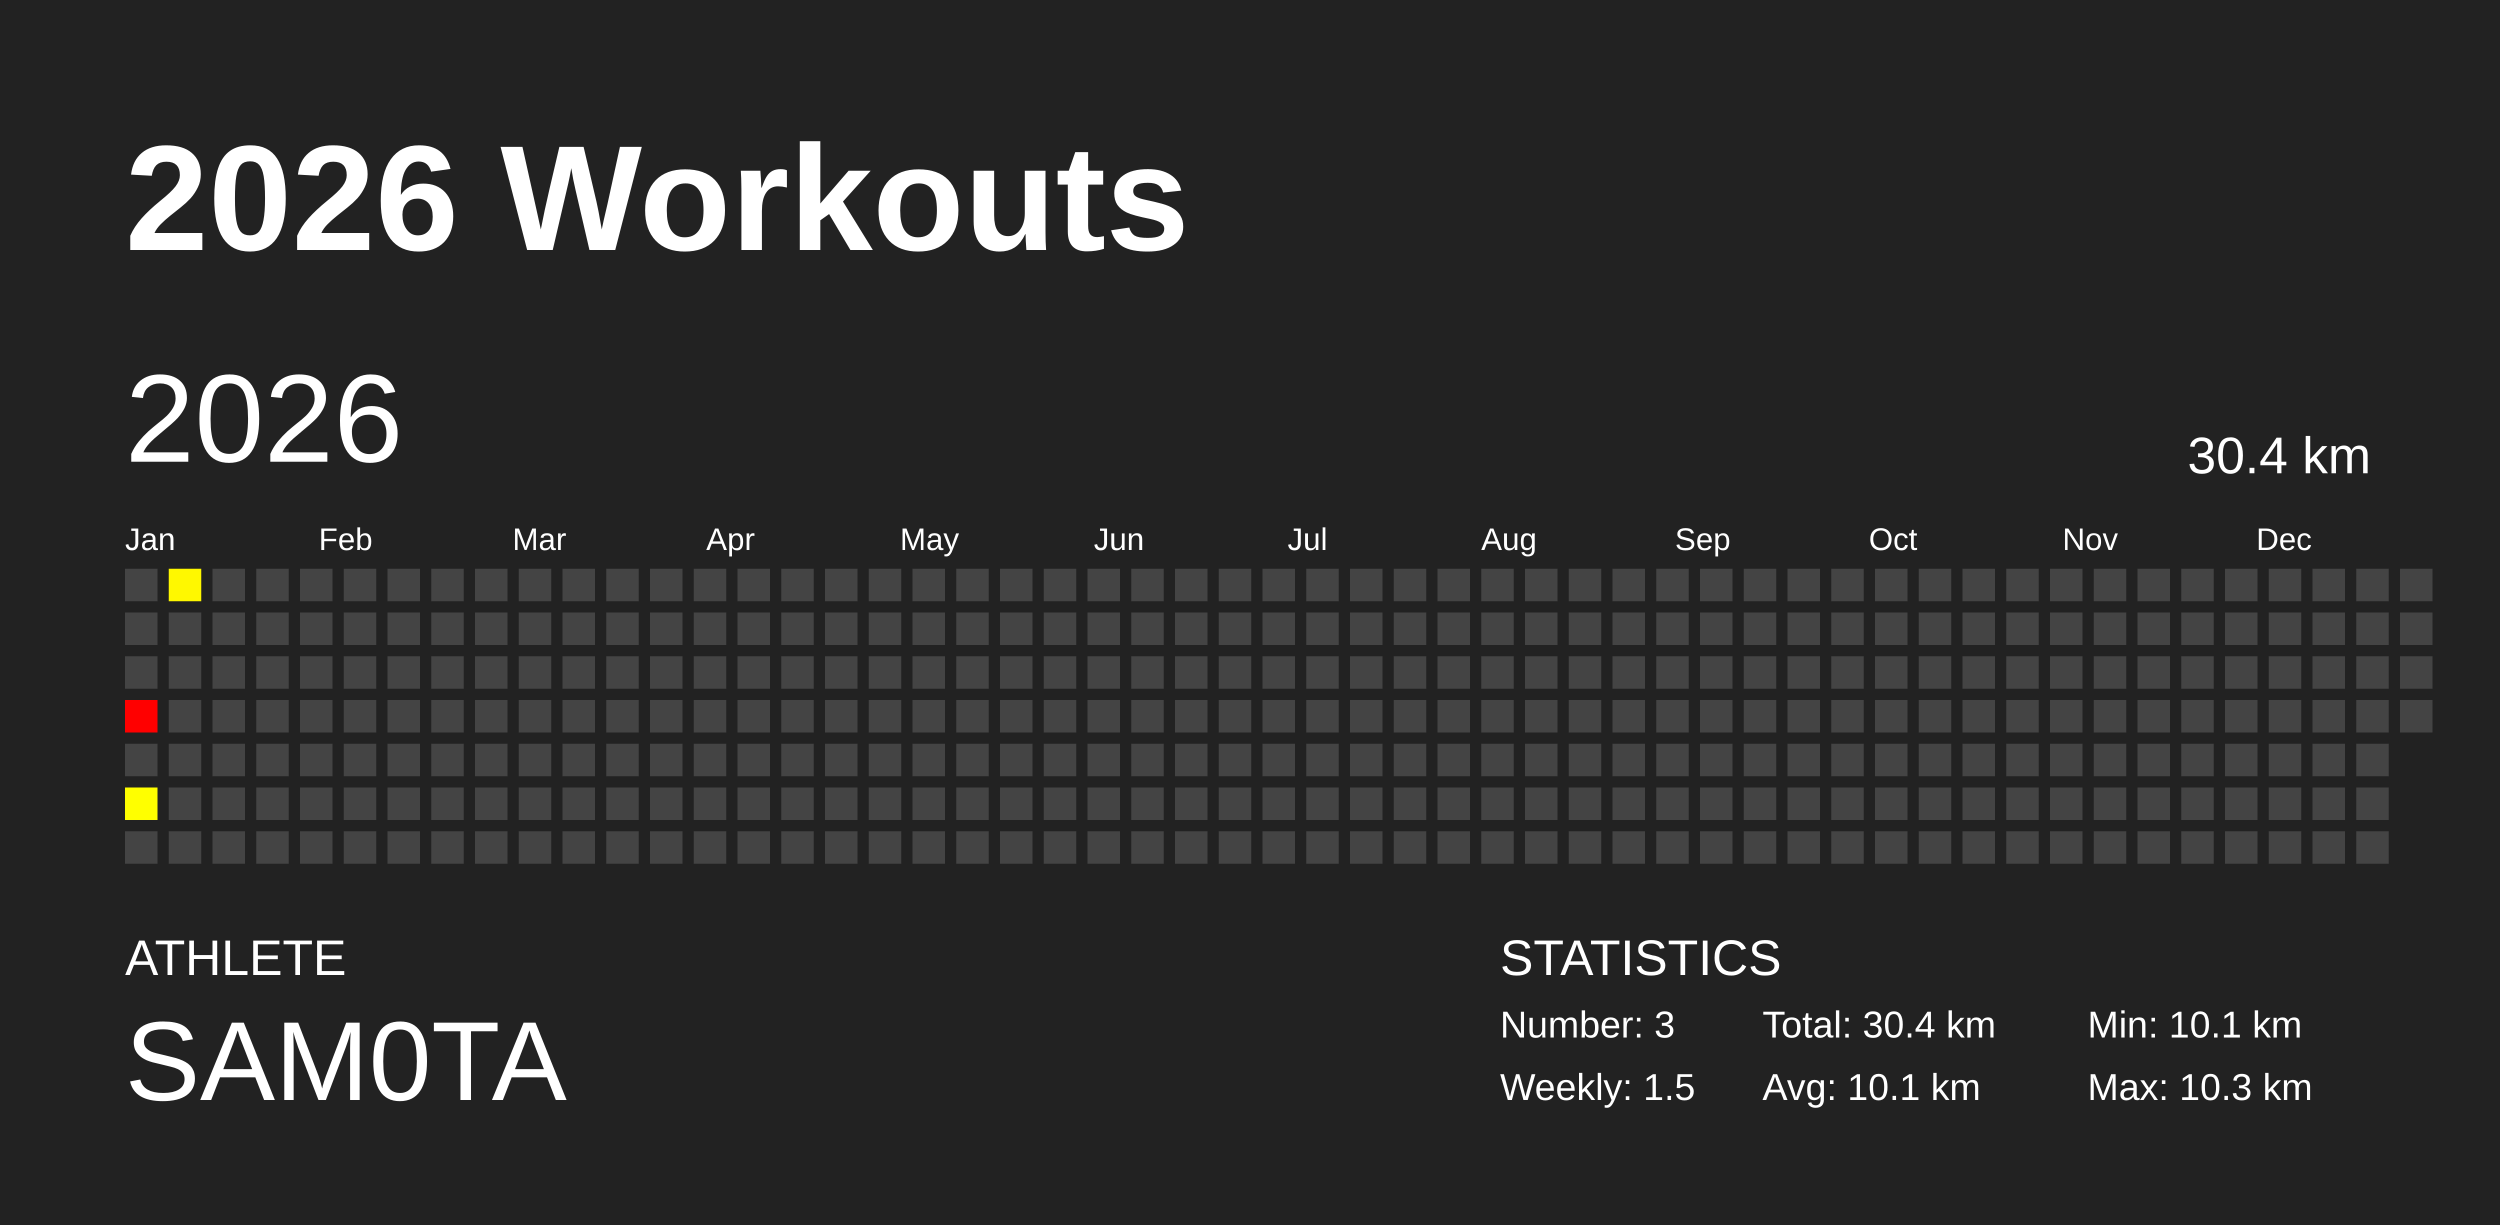
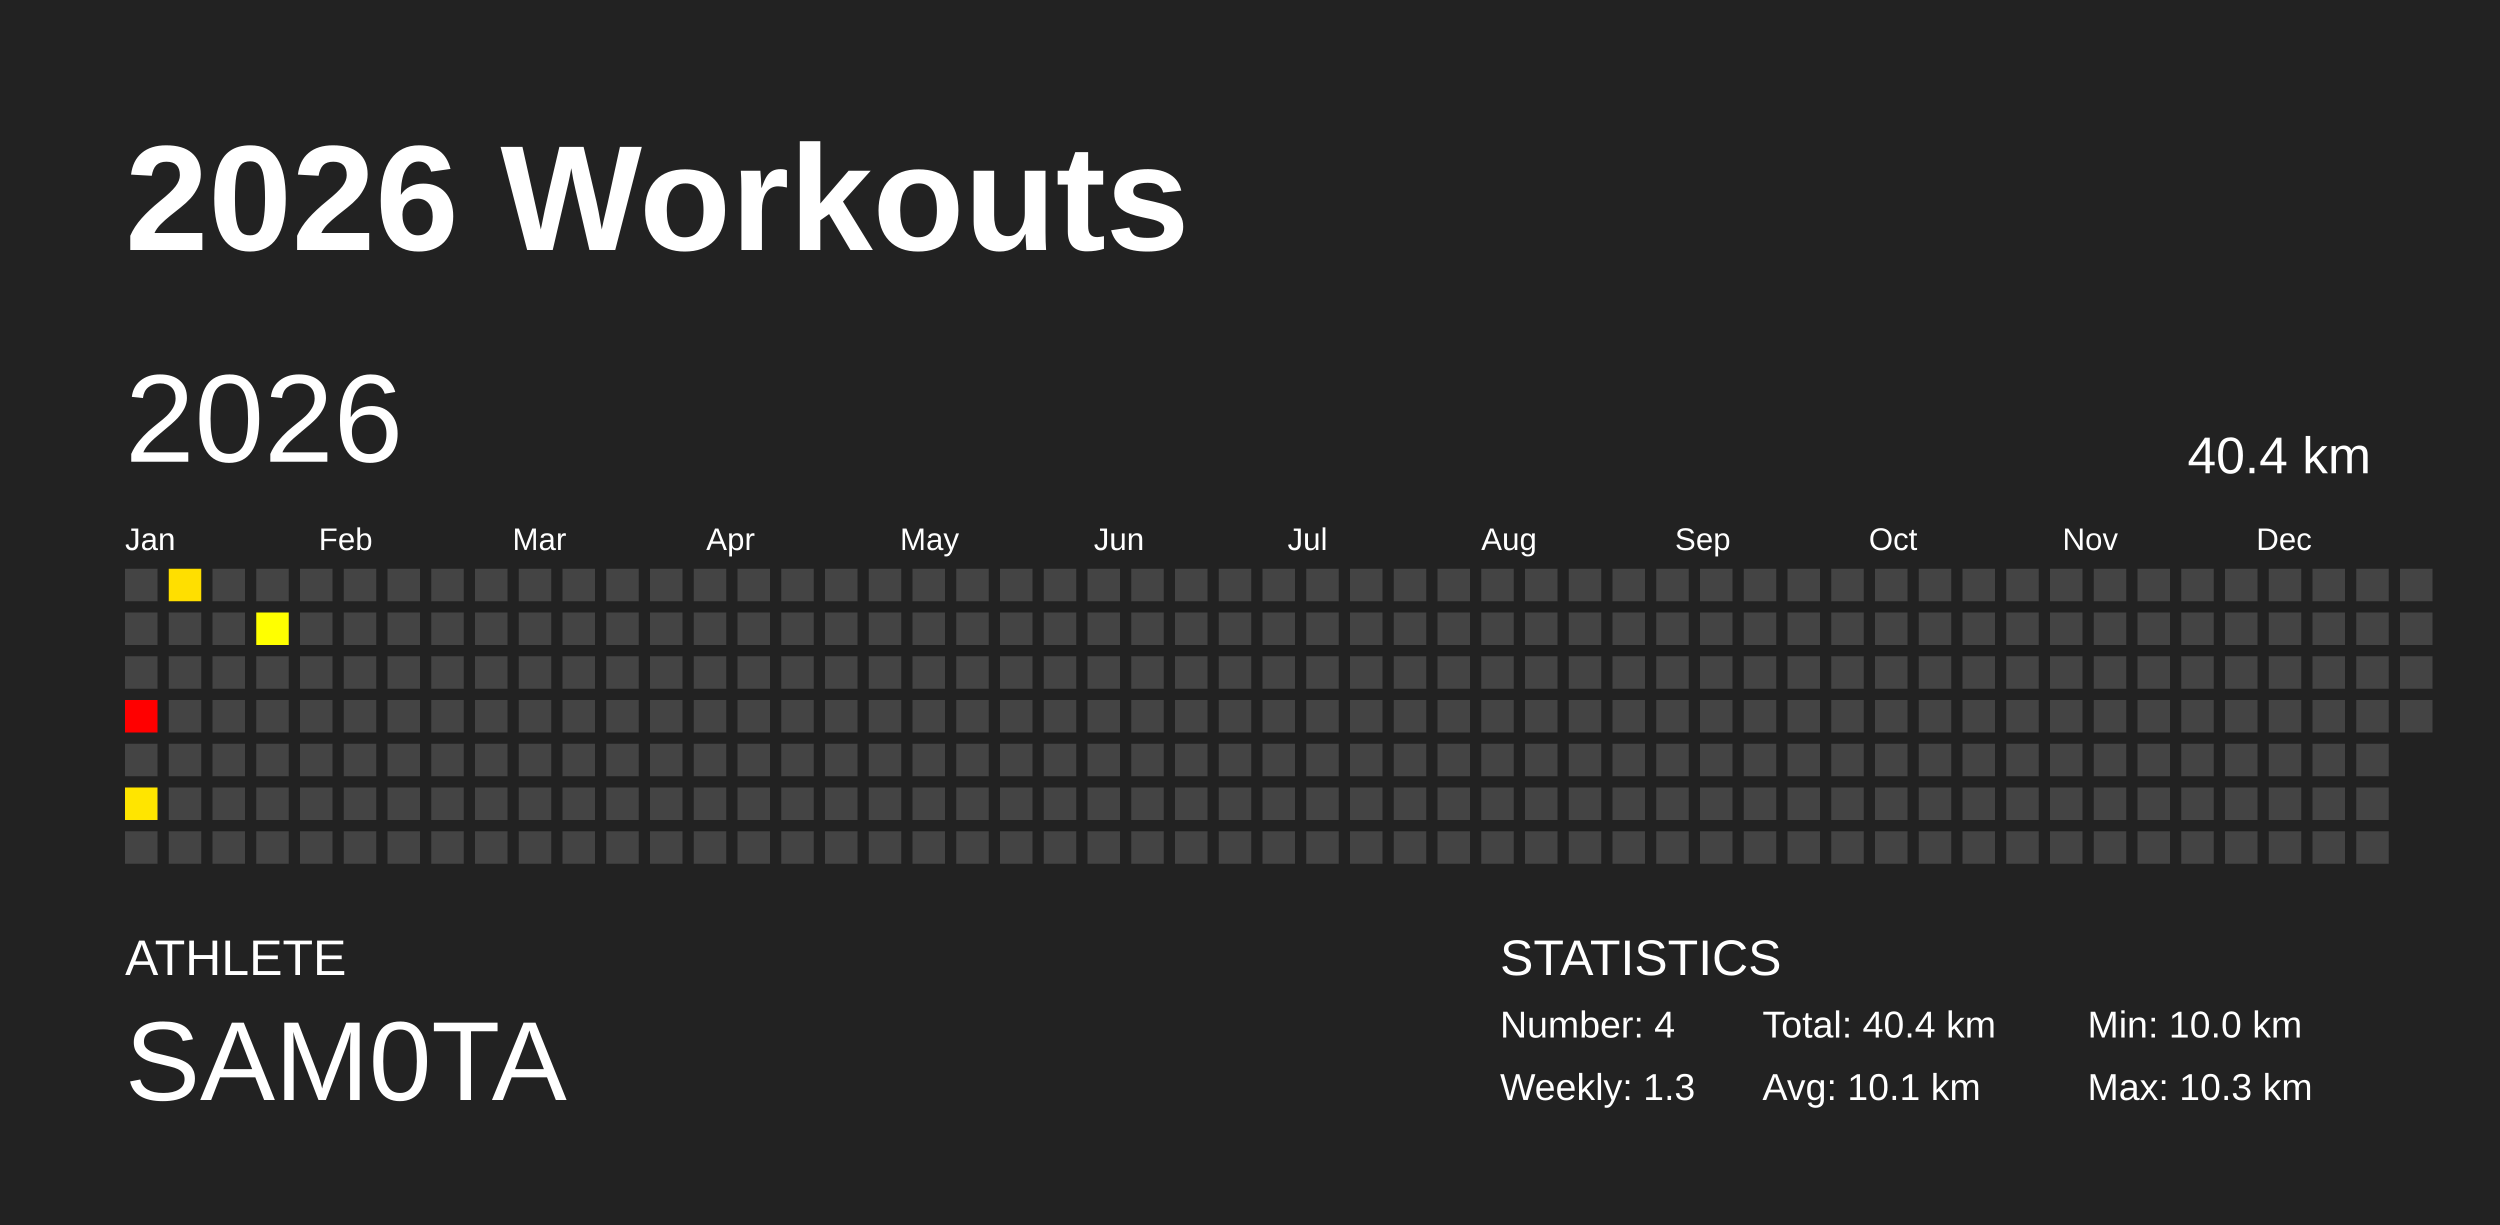
<svg xmlns="http://www.w3.org/2000/svg" baseProfile="full" height="98mm" version="1.1" viewBox="0,0,200,98" width="200mm">
  <defs />
  <rect fill="#222222" height="98" width="200" x="0" y="0" />
  <text fill="#FFFFFF" style="font-size:12px; font-family:Arial; font-weight:bold;" x="10" y="20">2026 Workouts</text>
  <text fill="#FFFFFF" style="font-size:4px; font-family:Arial" x="10" y="78">ATHLETE</text>
  <text fill="#FFFFFF" style="font-size:9px; font-family:Arial" x="10" y="88">SAM0TA</text>
  <text fill="#FFFFFF" style="font-size:4px; font-family:Arial" x="120" y="78">STATISTICS</text>
-   <text fill="#FFFFFF" style="font-size:3px; font-family:Arial" x="120" y="83">Number: 3</text>
-   <text fill="#FFFFFF" style="font-size:3px; font-family:Arial" x="120" y="88">Weekly: 1.5</text>
-   <text fill="#FFFFFF" style="font-size:3px; font-family:Arial" x="141" y="83">Total: 30.4 km</text>
+   <text fill="#FFFFFF" style="font-size:3px; font-family:Arial" x="120" y="83">Number: 4</text>
+   <text fill="#FFFFFF" style="font-size:3px; font-family:Arial" x="120" y="88">Weekly: 1.3</text>
+   <text fill="#FFFFFF" style="font-size:3px; font-family:Arial" x="141" y="83">Total: 40.4 km</text>
  <text fill="#FFFFFF" style="font-size:3px; font-family:Arial" x="141" y="88">Avg: 10.1 km</text>
-   <text fill="#FFFFFF" style="font-size:3px; font-family:Arial" x="167" y="83">Min: 10.1 km</text>
+   <text fill="#FFFFFF" style="font-size:3px; font-family:Arial" x="167" y="83">Min: 10.0 km</text>
  <text fill="#FFFFFF" style="font-size:3px; font-family:Arial" x="167" y="88">Max: 10.3 km</text>
  <text dominant-baseline="hanging" fill="#FFFFFF" style="font-size:10.0px; font-family:Arial;" x="10" y="30">2026</text>
-   <text dominant-baseline="hanging" fill="#FFFFFF" style="font-size:4.125px; font-family:Arial;" x="175" y="35">30.4 km</text>
+   <text dominant-baseline="hanging" fill="#FFFFFF" style="font-size:4.125px; font-family:Arial;" x="175" y="35">40.4 km</text>
  <text fill="#FFFFFF" style="font-size:2.5px; font-family:Arial" x="10.0" y="44">Jan</text>
  <text fill="#FFFFFF" style="font-size:2.5px; font-family:Arial" x="25.5" y="44">Feb</text>
  <text fill="#FFFFFF" style="font-size:2.5px; font-family:Arial" x="41.0" y="44">Mar</text>
  <text fill="#FFFFFF" style="font-size:2.5px; font-family:Arial" x="56.5" y="44">Apr</text>
  <text fill="#FFFFFF" style="font-size:2.5px; font-family:Arial" x="72.0" y="44">May</text>
  <text fill="#FFFFFF" style="font-size:2.5px; font-family:Arial" x="87.5" y="44">Jun</text>
  <text fill="#FFFFFF" style="font-size:2.5px; font-family:Arial" x="103.0" y="44">Jul</text>
  <text fill="#FFFFFF" style="font-size:2.5px; font-family:Arial" x="118.5" y="44">Aug</text>
  <text fill="#FFFFFF" style="font-size:2.5px; font-family:Arial" x="134.0" y="44">Sep</text>
  <text fill="#FFFFFF" style="font-size:2.5px; font-family:Arial" x="149.5" y="44">Oct</text>
  <text fill="#FFFFFF" style="font-size:2.5px; font-family:Arial" x="165.0" y="44">Nov</text>
  <text fill="#FFFFFF" style="font-size:2.5px; font-family:Arial" x="180.5" y="44">Dec</text>
  <rect fill="#444444" height="2.6" width="2.6" x="10.0" y="45.5" />
  <rect fill="#444444" height="2.6" width="2.6" x="10.0" y="49.0" />
  <rect fill="#444444" height="2.6" width="2.6" x="10.0" y="52.5" />
  <rect fill="#ff0000" height="2.6" width="2.6" x="10.0" y="56.0" />
  <rect fill="#444444" height="2.6" width="2.6" x="10.0" y="59.5" />
-   <rect fill="#ffff00" height="2.6" width="2.6" x="10.0" y="63.0" />
+   <rect fill="#ffe500" height="2.6" width="2.6" x="10.0" y="63.0" />
  <rect fill="#444444" height="2.6" width="2.6" x="10.0" y="66.5" />
-   <rect fill="#fff800" height="2.6" width="2.6" x="13.5" y="45.5" />
+   <rect fill="#ffdf00" height="2.6" width="2.6" x="13.5" y="45.5" />
  <rect fill="#444444" height="2.6" width="2.6" x="13.5" y="49.0" />
  <rect fill="#444444" height="2.6" width="2.6" x="13.5" y="52.5" />
  <rect fill="#444444" height="2.6" width="2.6" x="13.5" y="56.0" />
  <rect fill="#444444" height="2.6" width="2.6" x="13.5" y="59.5" />
  <rect fill="#444444" height="2.6" width="2.6" x="13.5" y="63.0" />
  <rect fill="#444444" height="2.6" width="2.6" x="13.5" y="66.5" />
  <rect fill="#444444" height="2.6" width="2.6" x="17.0" y="45.5" />
  <rect fill="#444444" height="2.6" width="2.6" x="17.0" y="49.0" />
  <rect fill="#444444" height="2.6" width="2.6" x="17.0" y="52.5" />
  <rect fill="#444444" height="2.6" width="2.6" x="17.0" y="56.0" />
  <rect fill="#444444" height="2.6" width="2.6" x="17.0" y="59.5" />
  <rect fill="#444444" height="2.6" width="2.6" x="17.0" y="63.0" />
  <rect fill="#444444" height="2.6" width="2.6" x="17.0" y="66.5" />
  <rect fill="#444444" height="2.6" width="2.6" x="20.5" y="45.5" />
-   <rect fill="#444444" height="2.6" width="2.6" x="20.5" y="49.0" />
+   <rect fill="#ffff00" height="2.6" width="2.6" x="20.5" y="49.0" />
  <rect fill="#444444" height="2.6" width="2.6" x="20.5" y="52.5" />
  <rect fill="#444444" height="2.6" width="2.6" x="20.5" y="56.0" />
  <rect fill="#444444" height="2.6" width="2.6" x="20.5" y="59.5" />
  <rect fill="#444444" height="2.6" width="2.6" x="20.5" y="63.0" />
  <rect fill="#444444" height="2.6" width="2.6" x="20.5" y="66.5" />
  <rect fill="#444444" height="2.6" width="2.6" x="24.0" y="45.5" />
  <rect fill="#444444" height="2.6" width="2.6" x="24.0" y="49.0" />
  <rect fill="#444444" height="2.6" width="2.6" x="24.0" y="52.5" />
  <rect fill="#444444" height="2.6" width="2.6" x="24.0" y="56.0" />
  <rect fill="#444444" height="2.6" width="2.6" x="24.0" y="59.5" />
  <rect fill="#444444" height="2.6" width="2.6" x="24.0" y="63.0" />
  <rect fill="#444444" height="2.6" width="2.6" x="24.0" y="66.5" />
  <rect fill="#444444" height="2.6" width="2.6" x="27.5" y="45.5" />
  <rect fill="#444444" height="2.6" width="2.6" x="27.5" y="49.0" />
  <rect fill="#444444" height="2.6" width="2.6" x="27.5" y="52.5" />
  <rect fill="#444444" height="2.6" width="2.6" x="27.5" y="56.0" />
  <rect fill="#444444" height="2.6" width="2.6" x="27.5" y="59.5" />
  <rect fill="#444444" height="2.6" width="2.6" x="27.5" y="63.0" />
  <rect fill="#444444" height="2.6" width="2.6" x="27.5" y="66.5" />
  <rect fill="#444444" height="2.6" width="2.6" x="31.0" y="45.5" />
  <rect fill="#444444" height="2.6" width="2.6" x="31.0" y="49.0" />
  <rect fill="#444444" height="2.6" width="2.6" x="31.0" y="52.5" />
  <rect fill="#444444" height="2.6" width="2.6" x="31.0" y="56.0" />
  <rect fill="#444444" height="2.6" width="2.6" x="31.0" y="59.5" />
  <rect fill="#444444" height="2.6" width="2.6" x="31.0" y="63.0" />
  <rect fill="#444444" height="2.6" width="2.6" x="31.0" y="66.5" />
  <rect fill="#444444" height="2.6" width="2.6" x="34.5" y="45.5" />
  <rect fill="#444444" height="2.6" width="2.6" x="34.5" y="49.0" />
  <rect fill="#444444" height="2.6" width="2.6" x="34.5" y="52.5" />
  <rect fill="#444444" height="2.6" width="2.6" x="34.5" y="56.0" />
  <rect fill="#444444" height="2.6" width="2.6" x="34.5" y="59.5" />
  <rect fill="#444444" height="2.6" width="2.6" x="34.5" y="63.0" />
  <rect fill="#444444" height="2.6" width="2.6" x="34.5" y="66.5" />
  <rect fill="#444444" height="2.6" width="2.6" x="38.0" y="45.5" />
  <rect fill="#444444" height="2.6" width="2.6" x="38.0" y="49.0" />
  <rect fill="#444444" height="2.6" width="2.6" x="38.0" y="52.5" />
  <rect fill="#444444" height="2.6" width="2.6" x="38.0" y="56.0" />
  <rect fill="#444444" height="2.6" width="2.6" x="38.0" y="59.5" />
  <rect fill="#444444" height="2.6" width="2.6" x="38.0" y="63.0" />
  <rect fill="#444444" height="2.6" width="2.6" x="38.0" y="66.5" />
  <rect fill="#444444" height="2.6" width="2.6" x="41.5" y="45.5" />
  <rect fill="#444444" height="2.6" width="2.6" x="41.5" y="49.0" />
  <rect fill="#444444" height="2.6" width="2.6" x="41.5" y="52.5" />
  <rect fill="#444444" height="2.6" width="2.6" x="41.5" y="56.0" />
  <rect fill="#444444" height="2.6" width="2.6" x="41.5" y="59.5" />
  <rect fill="#444444" height="2.6" width="2.6" x="41.5" y="63.0" />
  <rect fill="#444444" height="2.6" width="2.6" x="41.5" y="66.5" />
  <rect fill="#444444" height="2.6" width="2.6" x="45.0" y="45.5" />
  <rect fill="#444444" height="2.6" width="2.6" x="45.0" y="49.0" />
  <rect fill="#444444" height="2.6" width="2.6" x="45.0" y="52.5" />
  <rect fill="#444444" height="2.6" width="2.6" x="45.0" y="56.0" />
  <rect fill="#444444" height="2.6" width="2.6" x="45.0" y="59.5" />
  <rect fill="#444444" height="2.6" width="2.6" x="45.0" y="63.0" />
  <rect fill="#444444" height="2.6" width="2.6" x="45.0" y="66.5" />
  <rect fill="#444444" height="2.6" width="2.6" x="48.5" y="45.5" />
  <rect fill="#444444" height="2.6" width="2.6" x="48.5" y="49.0" />
  <rect fill="#444444" height="2.6" width="2.6" x="48.5" y="52.5" />
  <rect fill="#444444" height="2.6" width="2.6" x="48.5" y="56.0" />
  <rect fill="#444444" height="2.6" width="2.6" x="48.5" y="59.5" />
  <rect fill="#444444" height="2.6" width="2.6" x="48.5" y="63.0" />
  <rect fill="#444444" height="2.6" width="2.6" x="48.5" y="66.5" />
  <rect fill="#444444" height="2.6" width="2.6" x="52.0" y="45.5" />
  <rect fill="#444444" height="2.6" width="2.6" x="52.0" y="49.0" />
  <rect fill="#444444" height="2.6" width="2.6" x="52.0" y="52.5" />
  <rect fill="#444444" height="2.6" width="2.6" x="52.0" y="56.0" />
  <rect fill="#444444" height="2.6" width="2.6" x="52.0" y="59.5" />
  <rect fill="#444444" height="2.6" width="2.6" x="52.0" y="63.0" />
  <rect fill="#444444" height="2.6" width="2.6" x="52.0" y="66.5" />
  <rect fill="#444444" height="2.6" width="2.6" x="55.5" y="45.5" />
  <rect fill="#444444" height="2.6" width="2.6" x="55.5" y="49.0" />
  <rect fill="#444444" height="2.6" width="2.6" x="55.5" y="52.5" />
  <rect fill="#444444" height="2.6" width="2.6" x="55.5" y="56.0" />
  <rect fill="#444444" height="2.6" width="2.6" x="55.5" y="59.5" />
  <rect fill="#444444" height="2.6" width="2.6" x="55.5" y="63.0" />
  <rect fill="#444444" height="2.6" width="2.6" x="55.5" y="66.5" />
  <rect fill="#444444" height="2.6" width="2.6" x="59.0" y="45.5" />
  <rect fill="#444444" height="2.6" width="2.6" x="59.0" y="49.0" />
  <rect fill="#444444" height="2.6" width="2.6" x="59.0" y="52.5" />
  <rect fill="#444444" height="2.6" width="2.6" x="59.0" y="56.0" />
  <rect fill="#444444" height="2.6" width="2.6" x="59.0" y="59.5" />
  <rect fill="#444444" height="2.6" width="2.6" x="59.0" y="63.0" />
  <rect fill="#444444" height="2.6" width="2.6" x="59.0" y="66.5" />
  <rect fill="#444444" height="2.6" width="2.6" x="62.5" y="45.5" />
  <rect fill="#444444" height="2.6" width="2.6" x="62.5" y="49.0" />
  <rect fill="#444444" height="2.6" width="2.6" x="62.5" y="52.5" />
  <rect fill="#444444" height="2.6" width="2.6" x="62.5" y="56.0" />
  <rect fill="#444444" height="2.6" width="2.6" x="62.5" y="59.5" />
  <rect fill="#444444" height="2.6" width="2.6" x="62.5" y="63.0" />
  <rect fill="#444444" height="2.6" width="2.6" x="62.5" y="66.5" />
  <rect fill="#444444" height="2.6" width="2.6" x="66.0" y="45.5" />
  <rect fill="#444444" height="2.6" width="2.6" x="66.0" y="49.0" />
  <rect fill="#444444" height="2.6" width="2.6" x="66.0" y="52.5" />
  <rect fill="#444444" height="2.6" width="2.6" x="66.0" y="56.0" />
  <rect fill="#444444" height="2.6" width="2.6" x="66.0" y="59.5" />
  <rect fill="#444444" height="2.6" width="2.6" x="66.0" y="63.0" />
  <rect fill="#444444" height="2.6" width="2.6" x="66.0" y="66.5" />
  <rect fill="#444444" height="2.6" width="2.6" x="69.5" y="45.5" />
  <rect fill="#444444" height="2.6" width="2.6" x="69.5" y="49.0" />
  <rect fill="#444444" height="2.6" width="2.6" x="69.5" y="52.5" />
  <rect fill="#444444" height="2.6" width="2.6" x="69.5" y="56.0" />
  <rect fill="#444444" height="2.6" width="2.6" x="69.5" y="59.5" />
  <rect fill="#444444" height="2.6" width="2.6" x="69.5" y="63.0" />
  <rect fill="#444444" height="2.6" width="2.6" x="69.5" y="66.5" />
  <rect fill="#444444" height="2.6" width="2.6" x="73.0" y="45.5" />
  <rect fill="#444444" height="2.6" width="2.6" x="73.0" y="49.0" />
  <rect fill="#444444" height="2.6" width="2.6" x="73.0" y="52.5" />
  <rect fill="#444444" height="2.6" width="2.6" x="73.0" y="56.0" />
  <rect fill="#444444" height="2.6" width="2.6" x="73.0" y="59.5" />
  <rect fill="#444444" height="2.6" width="2.6" x="73.0" y="63.0" />
  <rect fill="#444444" height="2.6" width="2.6" x="73.0" y="66.5" />
  <rect fill="#444444" height="2.6" width="2.6" x="76.5" y="45.5" />
  <rect fill="#444444" height="2.6" width="2.6" x="76.5" y="49.0" />
  <rect fill="#444444" height="2.6" width="2.6" x="76.5" y="52.5" />
  <rect fill="#444444" height="2.6" width="2.6" x="76.5" y="56.0" />
  <rect fill="#444444" height="2.6" width="2.6" x="76.5" y="59.5" />
  <rect fill="#444444" height="2.6" width="2.6" x="76.5" y="63.0" />
  <rect fill="#444444" height="2.6" width="2.6" x="76.5" y="66.5" />
  <rect fill="#444444" height="2.6" width="2.6" x="80.0" y="45.5" />
  <rect fill="#444444" height="2.6" width="2.6" x="80.0" y="49.0" />
  <rect fill="#444444" height="2.6" width="2.6" x="80.0" y="52.5" />
  <rect fill="#444444" height="2.6" width="2.6" x="80.0" y="56.0" />
  <rect fill="#444444" height="2.6" width="2.6" x="80.0" y="59.5" />
  <rect fill="#444444" height="2.6" width="2.6" x="80.0" y="63.0" />
  <rect fill="#444444" height="2.6" width="2.6" x="80.0" y="66.5" />
  <rect fill="#444444" height="2.6" width="2.6" x="83.5" y="45.5" />
  <rect fill="#444444" height="2.6" width="2.6" x="83.5" y="49.0" />
  <rect fill="#444444" height="2.6" width="2.6" x="83.5" y="52.5" />
  <rect fill="#444444" height="2.6" width="2.6" x="83.5" y="56.0" />
  <rect fill="#444444" height="2.6" width="2.6" x="83.5" y="59.5" />
  <rect fill="#444444" height="2.6" width="2.6" x="83.5" y="63.0" />
  <rect fill="#444444" height="2.6" width="2.6" x="83.5" y="66.5" />
  <rect fill="#444444" height="2.6" width="2.6" x="87.0" y="45.5" />
  <rect fill="#444444" height="2.6" width="2.6" x="87.0" y="49.0" />
  <rect fill="#444444" height="2.6" width="2.6" x="87.0" y="52.5" />
  <rect fill="#444444" height="2.6" width="2.6" x="87.0" y="56.0" />
  <rect fill="#444444" height="2.6" width="2.6" x="87.0" y="59.5" />
  <rect fill="#444444" height="2.6" width="2.6" x="87.0" y="63.0" />
  <rect fill="#444444" height="2.6" width="2.6" x="87.0" y="66.5" />
  <rect fill="#444444" height="2.6" width="2.6" x="90.5" y="45.5" />
  <rect fill="#444444" height="2.6" width="2.6" x="90.5" y="49.0" />
  <rect fill="#444444" height="2.6" width="2.6" x="90.5" y="52.5" />
  <rect fill="#444444" height="2.6" width="2.6" x="90.5" y="56.0" />
  <rect fill="#444444" height="2.6" width="2.6" x="90.5" y="59.5" />
  <rect fill="#444444" height="2.6" width="2.6" x="90.5" y="63.0" />
  <rect fill="#444444" height="2.6" width="2.6" x="90.5" y="66.5" />
  <rect fill="#444444" height="2.6" width="2.6" x="94.0" y="45.5" />
  <rect fill="#444444" height="2.6" width="2.6" x="94.0" y="49.0" />
  <rect fill="#444444" height="2.6" width="2.6" x="94.0" y="52.5" />
  <rect fill="#444444" height="2.6" width="2.6" x="94.0" y="56.0" />
  <rect fill="#444444" height="2.6" width="2.6" x="94.0" y="59.5" />
  <rect fill="#444444" height="2.6" width="2.6" x="94.0" y="63.0" />
  <rect fill="#444444" height="2.6" width="2.6" x="94.0" y="66.5" />
  <rect fill="#444444" height="2.6" width="2.6" x="97.5" y="45.5" />
  <rect fill="#444444" height="2.6" width="2.6" x="97.5" y="49.0" />
  <rect fill="#444444" height="2.6" width="2.6" x="97.5" y="52.5" />
  <rect fill="#444444" height="2.6" width="2.6" x="97.5" y="56.0" />
  <rect fill="#444444" height="2.6" width="2.6" x="97.5" y="59.5" />
  <rect fill="#444444" height="2.6" width="2.6" x="97.5" y="63.0" />
  <rect fill="#444444" height="2.6" width="2.6" x="97.5" y="66.5" />
  <rect fill="#444444" height="2.6" width="2.6" x="101.0" y="45.5" />
  <rect fill="#444444" height="2.6" width="2.6" x="101.0" y="49.0" />
  <rect fill="#444444" height="2.6" width="2.6" x="101.0" y="52.5" />
  <rect fill="#444444" height="2.6" width="2.6" x="101.0" y="56.0" />
  <rect fill="#444444" height="2.6" width="2.6" x="101.0" y="59.5" />
  <rect fill="#444444" height="2.6" width="2.6" x="101.0" y="63.0" />
  <rect fill="#444444" height="2.6" width="2.6" x="101.0" y="66.5" />
  <rect fill="#444444" height="2.6" width="2.6" x="104.5" y="45.5" />
  <rect fill="#444444" height="2.6" width="2.6" x="104.5" y="49.0" />
  <rect fill="#444444" height="2.6" width="2.6" x="104.5" y="52.5" />
  <rect fill="#444444" height="2.6" width="2.6" x="104.5" y="56.0" />
  <rect fill="#444444" height="2.6" width="2.6" x="104.5" y="59.5" />
  <rect fill="#444444" height="2.6" width="2.6" x="104.5" y="63.0" />
  <rect fill="#444444" height="2.6" width="2.6" x="104.5" y="66.5" />
  <rect fill="#444444" height="2.6" width="2.6" x="108.0" y="45.5" />
  <rect fill="#444444" height="2.6" width="2.6" x="108.0" y="49.0" />
  <rect fill="#444444" height="2.6" width="2.6" x="108.0" y="52.5" />
  <rect fill="#444444" height="2.6" width="2.6" x="108.0" y="56.0" />
  <rect fill="#444444" height="2.6" width="2.6" x="108.0" y="59.5" />
  <rect fill="#444444" height="2.6" width="2.6" x="108.0" y="63.0" />
  <rect fill="#444444" height="2.6" width="2.6" x="108.0" y="66.5" />
  <rect fill="#444444" height="2.6" width="2.6" x="111.5" y="45.5" />
  <rect fill="#444444" height="2.6" width="2.6" x="111.5" y="49.0" />
  <rect fill="#444444" height="2.6" width="2.6" x="111.5" y="52.5" />
  <rect fill="#444444" height="2.6" width="2.6" x="111.5" y="56.0" />
  <rect fill="#444444" height="2.6" width="2.6" x="111.5" y="59.5" />
  <rect fill="#444444" height="2.6" width="2.6" x="111.5" y="63.0" />
  <rect fill="#444444" height="2.6" width="2.6" x="111.5" y="66.5" />
  <rect fill="#444444" height="2.6" width="2.6" x="115.0" y="45.5" />
  <rect fill="#444444" height="2.6" width="2.6" x="115.0" y="49.0" />
  <rect fill="#444444" height="2.6" width="2.6" x="115.0" y="52.5" />
  <rect fill="#444444" height="2.6" width="2.6" x="115.0" y="56.0" />
  <rect fill="#444444" height="2.6" width="2.6" x="115.0" y="59.5" />
  <rect fill="#444444" height="2.6" width="2.6" x="115.0" y="63.0" />
  <rect fill="#444444" height="2.6" width="2.6" x="115.0" y="66.5" />
  <rect fill="#444444" height="2.6" width="2.6" x="118.5" y="45.5" />
  <rect fill="#444444" height="2.6" width="2.6" x="118.5" y="49.0" />
  <rect fill="#444444" height="2.6" width="2.6" x="118.5" y="52.5" />
  <rect fill="#444444" height="2.6" width="2.6" x="118.5" y="56.0" />
  <rect fill="#444444" height="2.6" width="2.6" x="118.5" y="59.5" />
  <rect fill="#444444" height="2.6" width="2.6" x="118.5" y="63.0" />
  <rect fill="#444444" height="2.6" width="2.6" x="118.5" y="66.5" />
  <rect fill="#444444" height="2.6" width="2.6" x="122.0" y="45.5" />
  <rect fill="#444444" height="2.6" width="2.6" x="122.0" y="49.0" />
  <rect fill="#444444" height="2.6" width="2.6" x="122.0" y="52.5" />
  <rect fill="#444444" height="2.6" width="2.6" x="122.0" y="56.0" />
  <rect fill="#444444" height="2.6" width="2.6" x="122.0" y="59.5" />
  <rect fill="#444444" height="2.6" width="2.6" x="122.0" y="63.0" />
  <rect fill="#444444" height="2.6" width="2.6" x="122.0" y="66.5" />
  <rect fill="#444444" height="2.6" width="2.6" x="125.5" y="45.5" />
  <rect fill="#444444" height="2.6" width="2.6" x="125.5" y="49.0" />
  <rect fill="#444444" height="2.6" width="2.6" x="125.5" y="52.5" />
  <rect fill="#444444" height="2.6" width="2.6" x="125.5" y="56.0" />
  <rect fill="#444444" height="2.6" width="2.6" x="125.5" y="59.5" />
  <rect fill="#444444" height="2.6" width="2.6" x="125.5" y="63.0" />
  <rect fill="#444444" height="2.6" width="2.6" x="125.5" y="66.5" />
  <rect fill="#444444" height="2.6" width="2.6" x="129.0" y="45.5" />
  <rect fill="#444444" height="2.6" width="2.6" x="129.0" y="49.0" />
  <rect fill="#444444" height="2.6" width="2.6" x="129.0" y="52.5" />
  <rect fill="#444444" height="2.6" width="2.6" x="129.0" y="56.0" />
  <rect fill="#444444" height="2.6" width="2.6" x="129.0" y="59.5" />
  <rect fill="#444444" height="2.6" width="2.6" x="129.0" y="63.0" />
  <rect fill="#444444" height="2.6" width="2.6" x="129.0" y="66.5" />
  <rect fill="#444444" height="2.6" width="2.6" x="132.5" y="45.5" />
  <rect fill="#444444" height="2.6" width="2.6" x="132.5" y="49.0" />
  <rect fill="#444444" height="2.6" width="2.6" x="132.5" y="52.5" />
  <rect fill="#444444" height="2.6" width="2.6" x="132.5" y="56.0" />
  <rect fill="#444444" height="2.6" width="2.6" x="132.5" y="59.5" />
  <rect fill="#444444" height="2.6" width="2.6" x="132.5" y="63.0" />
  <rect fill="#444444" height="2.6" width="2.6" x="132.5" y="66.5" />
  <rect fill="#444444" height="2.6" width="2.6" x="136.0" y="45.5" />
  <rect fill="#444444" height="2.6" width="2.6" x="136.0" y="49.0" />
  <rect fill="#444444" height="2.6" width="2.6" x="136.0" y="52.5" />
  <rect fill="#444444" height="2.6" width="2.6" x="136.0" y="56.0" />
  <rect fill="#444444" height="2.6" width="2.6" x="136.0" y="59.5" />
  <rect fill="#444444" height="2.6" width="2.6" x="136.0" y="63.0" />
  <rect fill="#444444" height="2.6" width="2.6" x="136.0" y="66.5" />
  <rect fill="#444444" height="2.6" width="2.6" x="139.5" y="45.5" />
  <rect fill="#444444" height="2.6" width="2.6" x="139.5" y="49.0" />
  <rect fill="#444444" height="2.6" width="2.6" x="139.5" y="52.5" />
  <rect fill="#444444" height="2.6" width="2.6" x="139.5" y="56.0" />
  <rect fill="#444444" height="2.6" width="2.6" x="139.5" y="59.5" />
  <rect fill="#444444" height="2.6" width="2.6" x="139.5" y="63.0" />
  <rect fill="#444444" height="2.6" width="2.6" x="139.5" y="66.5" />
  <rect fill="#444444" height="2.6" width="2.6" x="143.0" y="45.5" />
  <rect fill="#444444" height="2.6" width="2.6" x="143.0" y="49.0" />
  <rect fill="#444444" height="2.6" width="2.6" x="143.0" y="52.5" />
  <rect fill="#444444" height="2.6" width="2.6" x="143.0" y="56.0" />
  <rect fill="#444444" height="2.6" width="2.6" x="143.0" y="59.5" />
  <rect fill="#444444" height="2.6" width="2.6" x="143.0" y="63.0" />
  <rect fill="#444444" height="2.6" width="2.6" x="143.0" y="66.5" />
  <rect fill="#444444" height="2.6" width="2.6" x="146.5" y="45.5" />
  <rect fill="#444444" height="2.6" width="2.6" x="146.5" y="49.0" />
  <rect fill="#444444" height="2.6" width="2.6" x="146.5" y="52.5" />
  <rect fill="#444444" height="2.6" width="2.6" x="146.5" y="56.0" />
  <rect fill="#444444" height="2.6" width="2.6" x="146.5" y="59.5" />
  <rect fill="#444444" height="2.6" width="2.6" x="146.5" y="63.0" />
  <rect fill="#444444" height="2.6" width="2.6" x="146.5" y="66.5" />
  <rect fill="#444444" height="2.6" width="2.6" x="150.0" y="45.5" />
  <rect fill="#444444" height="2.6" width="2.6" x="150.0" y="49.0" />
  <rect fill="#444444" height="2.6" width="2.6" x="150.0" y="52.5" />
  <rect fill="#444444" height="2.6" width="2.6" x="150.0" y="56.0" />
  <rect fill="#444444" height="2.6" width="2.6" x="150.0" y="59.5" />
  <rect fill="#444444" height="2.6" width="2.6" x="150.0" y="63.0" />
  <rect fill="#444444" height="2.6" width="2.6" x="150.0" y="66.5" />
  <rect fill="#444444" height="2.6" width="2.6" x="153.5" y="45.5" />
  <rect fill="#444444" height="2.6" width="2.6" x="153.5" y="49.0" />
  <rect fill="#444444" height="2.6" width="2.6" x="153.5" y="52.5" />
  <rect fill="#444444" height="2.6" width="2.6" x="153.5" y="56.0" />
  <rect fill="#444444" height="2.6" width="2.6" x="153.5" y="59.5" />
  <rect fill="#444444" height="2.6" width="2.6" x="153.5" y="63.0" />
  <rect fill="#444444" height="2.6" width="2.6" x="153.5" y="66.5" />
  <rect fill="#444444" height="2.6" width="2.6" x="157.0" y="45.5" />
  <rect fill="#444444" height="2.6" width="2.6" x="157.0" y="49.0" />
  <rect fill="#444444" height="2.6" width="2.6" x="157.0" y="52.5" />
  <rect fill="#444444" height="2.6" width="2.6" x="157.0" y="56.0" />
  <rect fill="#444444" height="2.6" width="2.6" x="157.0" y="59.5" />
  <rect fill="#444444" height="2.6" width="2.6" x="157.0" y="63.0" />
  <rect fill="#444444" height="2.6" width="2.6" x="157.0" y="66.5" />
  <rect fill="#444444" height="2.6" width="2.6" x="160.5" y="45.5" />
  <rect fill="#444444" height="2.6" width="2.6" x="160.5" y="49.0" />
  <rect fill="#444444" height="2.6" width="2.6" x="160.5" y="52.5" />
  <rect fill="#444444" height="2.6" width="2.6" x="160.5" y="56.0" />
  <rect fill="#444444" height="2.6" width="2.6" x="160.5" y="59.5" />
  <rect fill="#444444" height="2.6" width="2.6" x="160.5" y="63.0" />
  <rect fill="#444444" height="2.6" width="2.6" x="160.5" y="66.5" />
  <rect fill="#444444" height="2.6" width="2.6" x="164.0" y="45.5" />
  <rect fill="#444444" height="2.6" width="2.6" x="164.0" y="49.0" />
  <rect fill="#444444" height="2.6" width="2.6" x="164.0" y="52.5" />
  <rect fill="#444444" height="2.6" width="2.6" x="164.0" y="56.0" />
  <rect fill="#444444" height="2.6" width="2.6" x="164.0" y="59.5" />
  <rect fill="#444444" height="2.6" width="2.6" x="164.0" y="63.0" />
  <rect fill="#444444" height="2.6" width="2.6" x="164.0" y="66.5" />
  <rect fill="#444444" height="2.6" width="2.6" x="167.5" y="45.5" />
  <rect fill="#444444" height="2.6" width="2.6" x="167.5" y="49.0" />
  <rect fill="#444444" height="2.6" width="2.6" x="167.5" y="52.5" />
  <rect fill="#444444" height="2.6" width="2.6" x="167.5" y="56.0" />
  <rect fill="#444444" height="2.6" width="2.6" x="167.5" y="59.5" />
  <rect fill="#444444" height="2.6" width="2.6" x="167.5" y="63.0" />
  <rect fill="#444444" height="2.6" width="2.6" x="167.5" y="66.5" />
  <rect fill="#444444" height="2.6" width="2.6" x="171.0" y="45.5" />
  <rect fill="#444444" height="2.6" width="2.6" x="171.0" y="49.0" />
  <rect fill="#444444" height="2.6" width="2.6" x="171.0" y="52.5" />
  <rect fill="#444444" height="2.6" width="2.6" x="171.0" y="56.0" />
  <rect fill="#444444" height="2.6" width="2.6" x="171.0" y="59.5" />
  <rect fill="#444444" height="2.6" width="2.6" x="171.0" y="63.0" />
  <rect fill="#444444" height="2.6" width="2.6" x="171.0" y="66.5" />
  <rect fill="#444444" height="2.6" width="2.6" x="174.5" y="45.5" />
  <rect fill="#444444" height="2.6" width="2.6" x="174.5" y="49.0" />
  <rect fill="#444444" height="2.6" width="2.6" x="174.5" y="52.5" />
  <rect fill="#444444" height="2.6" width="2.6" x="174.5" y="56.0" />
  <rect fill="#444444" height="2.6" width="2.6" x="174.5" y="59.5" />
  <rect fill="#444444" height="2.6" width="2.6" x="174.5" y="63.0" />
  <rect fill="#444444" height="2.6" width="2.6" x="174.5" y="66.5" />
  <rect fill="#444444" height="2.6" width="2.6" x="178.0" y="45.5" />
  <rect fill="#444444" height="2.6" width="2.6" x="178.0" y="49.0" />
  <rect fill="#444444" height="2.6" width="2.6" x="178.0" y="52.5" />
  <rect fill="#444444" height="2.6" width="2.6" x="178.0" y="56.0" />
  <rect fill="#444444" height="2.6" width="2.6" x="178.0" y="59.5" />
  <rect fill="#444444" height="2.6" width="2.6" x="178.0" y="63.0" />
  <rect fill="#444444" height="2.6" width="2.6" x="178.0" y="66.5" />
  <rect fill="#444444" height="2.6" width="2.6" x="181.5" y="45.5" />
  <rect fill="#444444" height="2.6" width="2.6" x="181.5" y="49.0" />
  <rect fill="#444444" height="2.6" width="2.6" x="181.5" y="52.5" />
  <rect fill="#444444" height="2.6" width="2.6" x="181.5" y="56.0" />
  <rect fill="#444444" height="2.6" width="2.6" x="181.5" y="59.5" />
  <rect fill="#444444" height="2.6" width="2.6" x="181.5" y="63.0" />
  <rect fill="#444444" height="2.6" width="2.6" x="181.5" y="66.5" />
  <rect fill="#444444" height="2.6" width="2.6" x="185.0" y="45.5" />
  <rect fill="#444444" height="2.6" width="2.6" x="185.0" y="49.0" />
  <rect fill="#444444" height="2.6" width="2.6" x="185.0" y="52.5" />
  <rect fill="#444444" height="2.6" width="2.6" x="185.0" y="56.0" />
  <rect fill="#444444" height="2.6" width="2.6" x="185.0" y="59.5" />
  <rect fill="#444444" height="2.6" width="2.6" x="185.0" y="63.0" />
  <rect fill="#444444" height="2.6" width="2.6" x="185.0" y="66.5" />
  <rect fill="#444444" height="2.6" width="2.6" x="188.5" y="45.5" />
  <rect fill="#444444" height="2.6" width="2.6" x="188.5" y="49.0" />
  <rect fill="#444444" height="2.6" width="2.6" x="188.5" y="52.5" />
  <rect fill="#444444" height="2.6" width="2.6" x="188.5" y="56.0" />
  <rect fill="#444444" height="2.6" width="2.6" x="188.5" y="59.5" />
  <rect fill="#444444" height="2.6" width="2.6" x="188.5" y="63.0" />
  <rect fill="#444444" height="2.6" width="2.6" x="188.5" y="66.5" />
  <rect fill="#444444" height="2.6" width="2.6" x="192.0" y="45.5" />
  <rect fill="#444444" height="2.6" width="2.6" x="192.0" y="49.0" />
  <rect fill="#444444" height="2.6" width="2.6" x="192.0" y="52.5" />
  <rect fill="#444444" height="2.6" width="2.6" x="192.0" y="56.0" />
</svg>
